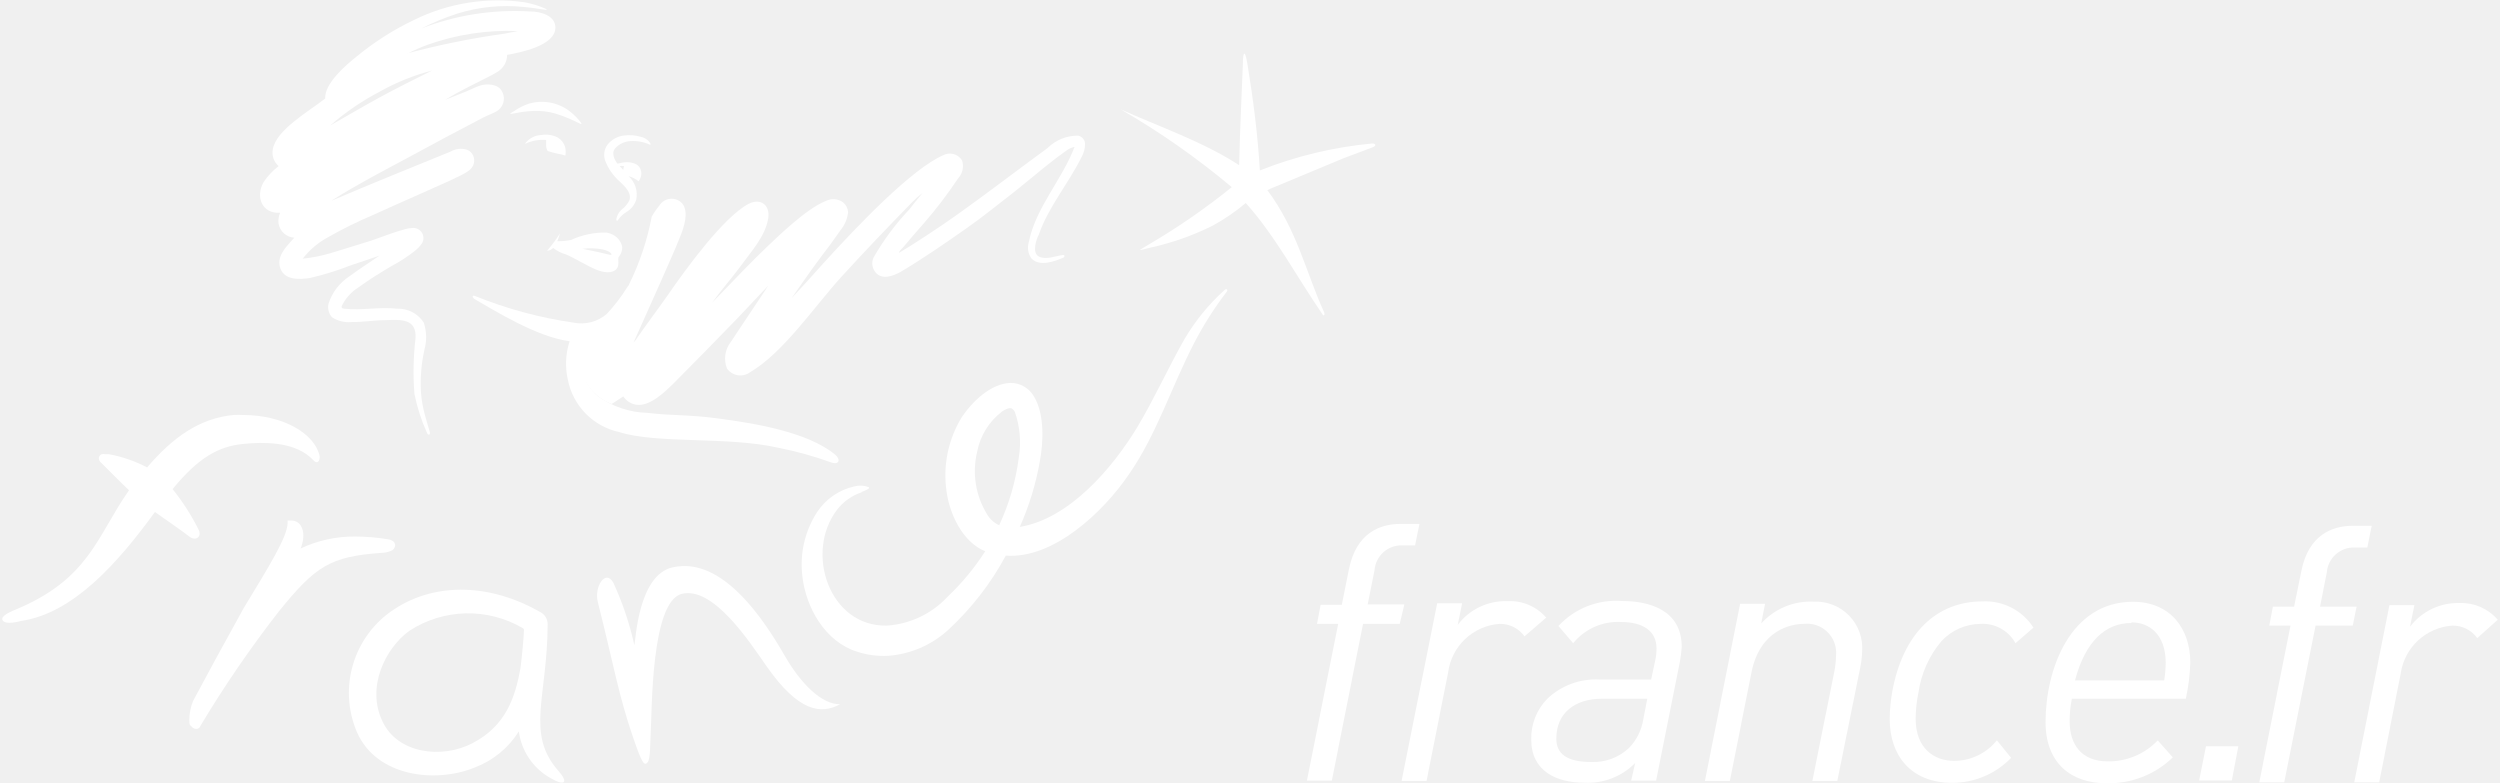
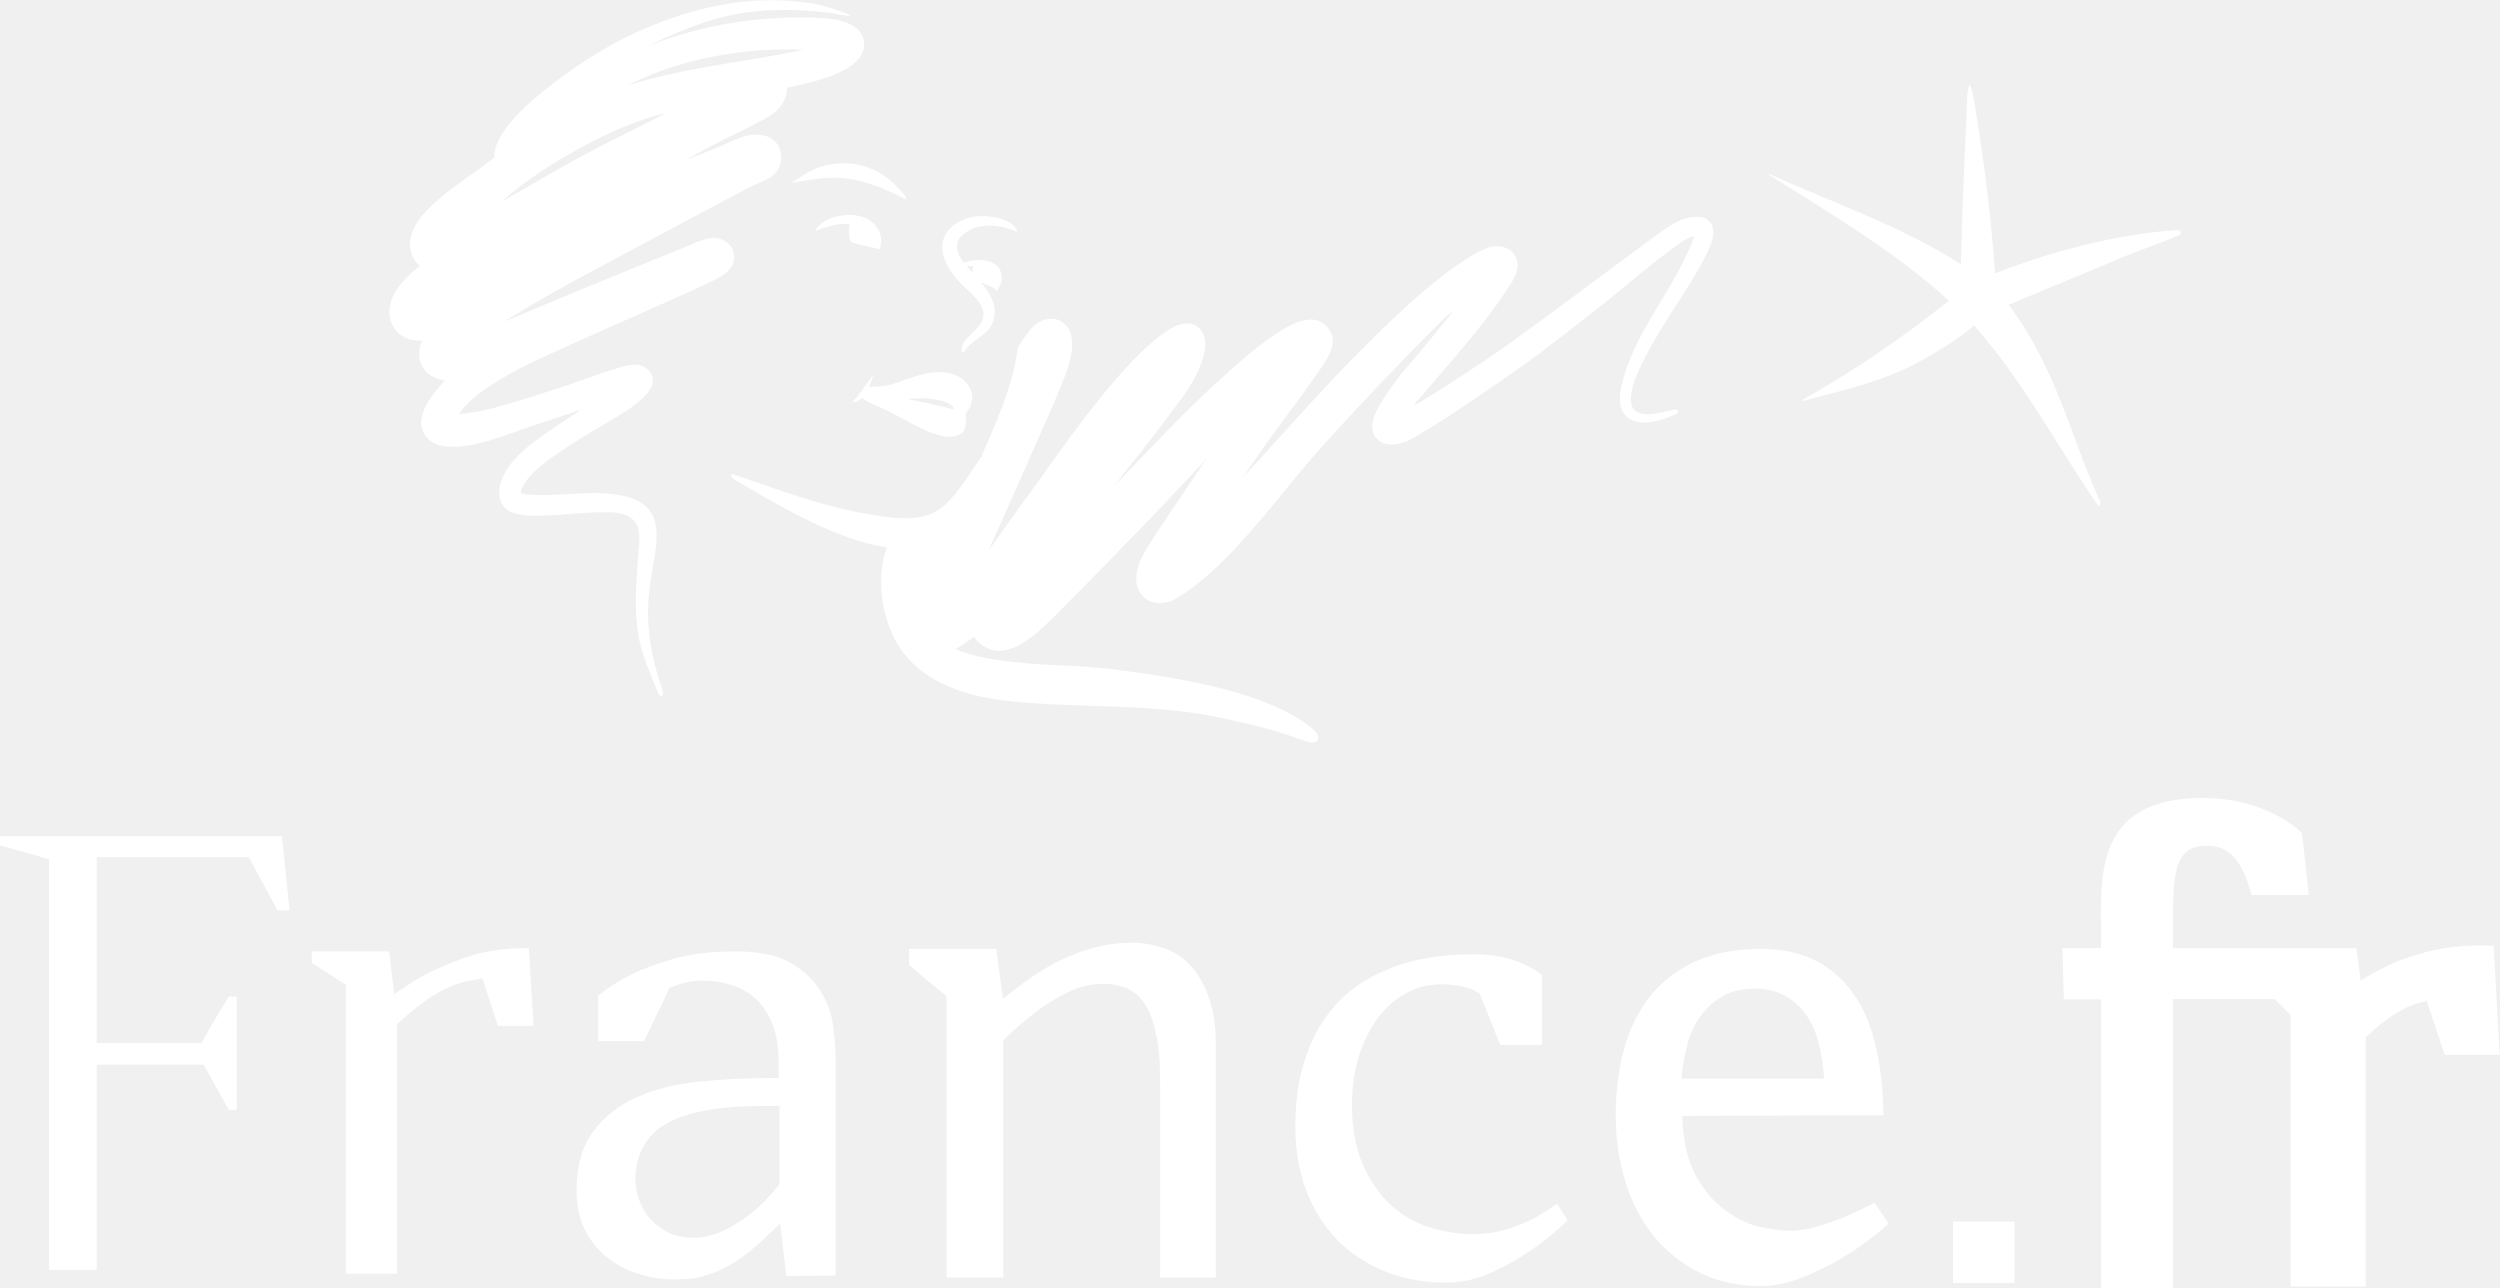
- <svg xmlns="http://www.w3.org/2000/svg" width="7.06cm" height="2.21cm" viewBox="0 0 200 62.72">
-   <defs>
-     <style>.a,.b{fill:#fff;}.a{fill-rule:evenodd;}</style>
-   </defs>
-   <path class="a" d="M91.83,19.63A54.24,54.24,0,0,0,98.54,15a62.48,62.48,0,0,0-8.91-6.24c-.12-.07-.18-.14,0,0,3,1.36,6.67,2.62,9.5,4.48.07-3.13.23-6.18.3-8.13,0-.86.15-1.28.36,0,.46,2.78.84,5.75,1,8.55a32.63,32.63,0,0,1,9-2.16c.31,0,.37.19,0,.32l-2.34.88-5.35,2.23c-.25.1-.49.2-.71.31,2.39,3.19,3.12,6.66,4.53,9.74.12.24,0,.43-.14.17-1.94-2.82-3.79-6.3-6.12-8.88A16.09,16.09,0,0,1,97,18.09,21.61,21.61,0,0,1,92,19.85C90.89,20.13,91,20.14,91.83,19.63Z" />
-   <path class="a" d="M86.49,12.61a2.13,2.13,0,0,0,.29-1.12.7.7,0,0,0-.56-.62,3.44,3.44,0,0,0-2.45,1c-2.43,1.77-4.84,3.63-7.29,5.37-1.27.91-3.73,2.52-4.57,3-.19.06.24-.36.37-.51.53-.63,1.08-1.28,1.62-1.88a35.55,35.55,0,0,0,2.71-3.56,1.44,1.44,0,0,0,.31-1.44,1.15,1.15,0,0,0-1.53-.4c-2.48,1.1-6.67,5.44-9.58,8.65C65,22,64.11,23,63.26,23.9c.54-.77,1.07-1.54,1.62-2.31s1-1.35,1.49-2l.81-1.14A2.71,2.71,0,0,0,67.79,17a1.12,1.12,0,0,0-.4-.78A1.31,1.31,0,0,0,66,16.11c-1.53.59-3.88,2.89-4.54,3.51C60,21,58.62,22.48,57.22,23.92c-.1.1-.39.41-.3.3.72-1,1.5-1.87,2.21-2.83.87-1.21,2-2.41,2.25-3.85.2-1.07-.58-1.71-1.57-1.2-2,1.06-5,5.17-6.51,7.37C52.39,25,51.62,26,50.73,27.3l-.13.14c.76-1.72,1.43-3.18,2.19-4.9.52-1.21,1.09-2.42,1.57-3.65.27-.67.69-1.9.14-2.58a1.15,1.15,0,0,0-1.82.14,6.4,6.4,0,0,0-.63.91,21.05,21.05,0,0,1-1.81,5.42l0,0h0s0,0,0,0,0,0,0,0a3.85,3.85,0,0,1-.24.95c-.54,1.63-1.35,3.52-3.84,3.57a1.07,1.07,0,0,1-.31,0c.13,1.38.5,3.27,1.77,4.35a4.44,4.44,0,0,0,1.21.73c.33-.19.72-.48.94-.61a1.54,1.54,0,0,0,1,.66c1.11.21,2.38-1.07,3-1.67,1.73-1.73,3.44-3.49,5.14-5.24.83-.87,1.66-1.76,2.49-2.64-1,1.51-2,3-3,4.51a2.16,2.16,0,0,0-.32,2.14,1.31,1.31,0,0,0,1.83.32c2.73-1.62,5.13-5.23,7.33-7.65,1.82-2,3.74-4,5.64-5.95a8.26,8.26,0,0,1,.88-.79c-.36.44-.72.87-1.06,1.32a20.16,20.16,0,0,0-2.87,3.86A1.12,1.12,0,0,0,70,21.84c.51.61,1.38.29,2-.05,1.77-1.05,3.58-2.3,5.33-3.53,1.29-.9,2.51-1.91,3.76-2.87l1.42-1.15c.64-.53,1.28-1.06,1.94-1.56l.79-.58a1.73,1.73,0,0,1,.7-.33c-1,2.64-3.11,4.85-3.67,7.64a1.5,1.5,0,0,0,.21,1.3c.65.7,1.89.23,2.58-.07.1-.05.11-.22-.06-.2-.59.07-1.34.41-1.92.12s-.2-1.41,0-1.77C83.84,16.59,85.43,14.74,86.49,12.61Z" />
-   <path class="a" d="M68.9,39.45a4.08,4.08,0,0,0-2,1.41c-2.61,3.42-.62,9.38,4,9.28a7.31,7.31,0,0,0,4.88-2.33,19.55,19.55,0,0,0,3-3.63c-1.82-.73-2.86-3-3.1-4.79a8.91,8.91,0,0,1,1.25-6c.82-1.21,2.3-2.65,3.86-2.7a2.15,2.15,0,0,1,1.91,1.11c.86,1.45.73,3.7.46,5.15a22.33,22.33,0,0,1-1.61,5.28c4-.66,7.45-4.75,9.42-8,1.37-2.29,2.48-4.77,3.79-7.07a16.78,16.78,0,0,1,3.18-3.9c.21-.2.31,0,.19.13a27.45,27.45,0,0,0-2.61,4.11c-1.81,3.48-3,7.33-5.24,10.54-2,2.94-6,6.78-9.85,6.49a22.81,22.81,0,0,1-4.67,6A8,8,0,0,1,71,52.56a6.81,6.81,0,0,1-2.46-.32c-2.59-.79-4.15-3.56-4.42-6.1a7.73,7.73,0,0,1,1.18-5.09,4.84,4.84,0,0,1,3-2.07,1.91,1.91,0,0,1,1.14.06c.1.09,0,.17-.62.41Zm11,2.64a18.29,18.29,0,0,0,1.57-5.42A7.41,7.41,0,0,0,81.15,33s-.15-.25-.3-.28a.35.35,0,0,0-.18,0,1.74,1.74,0,0,0-.54.26,5.29,5.29,0,0,0-2,3.24,6.58,6.58,0,0,0,.8,5A2.14,2.14,0,0,0,79.89,42.09Z" />
-   <path class="b" d="M15.06,58.18a1.2,1.2,0,0,1-.07-.46h0a4.27,4.27,0,0,1,.3-1.54h0l.12-.22h0c.1-.19.25-.45.42-.78h0l1.3-2.41h0c1-1.79,2-3.66,2.2-4h0c2.1-3.47,3.48-5.67,3.54-6.83h0l0-.22.22,0h.06a.88.88,0,0,1,.77.4h0a1.47,1.47,0,0,1,.21.8h0a2.51,2.51,0,0,1-.14.81h0c0,.07-.05.15-.08.23h0A10,10,0,0,1,28.28,43h0a16.28,16.28,0,0,1,2.69.23h0a.82.82,0,0,1,.33.13h0a.43.43,0,0,1,.19.35h0a.52.52,0,0,1-.36.45h0a2.18,2.18,0,0,1-.74.15h0c-4.11.29-5.29,1.06-8.23,4.7h0a91.54,91.54,0,0,0-6.24,9.1,1.56,1.56,0,0,0-.09.17l0,0a.35.35,0,0,1-.3.14h0a.51.51,0,0,1-.43-.3Z" />
-   <path class="b" d="M31.44,48.81a8,8,0,0,0-3,9.9c1.58,3.54,6.28,4.09,9.43,2.8a7.16,7.16,0,0,0,3.53-2.89,5.06,5.06,0,0,0,2.52,3.73c1.19.7,1.47.36.65-.57-2.64-3-.88-5.89-.86-11.75a1.09,1.09,0,0,0-.64-1C39.25,46.84,34.83,46.59,31.44,48.81Zm6.25,10.75c-2.48,1.3-6,.82-7.2-1.71-1.34-2.72.18-5.87,2.13-7.29a8.64,8.64,0,0,1,9.09-.22.17.17,0,0,1,.1.15c0,.47-.16,2.12-.27,3C41.11,55.94,40.34,58.18,37.69,59.56Z" />
-   <path class="b" d="M62.72,52.57c-3.79-6.62-6.85-7.58-9-7.1-2.76.63-2.95,5.86-3.06,6.24a24.81,24.81,0,0,0-1.68-5c-.63-1.14-1.56.32-1.25,1.54,1.28,5.06,1.65,7.43,2.83,10.86.46,1.34.78,2.17,1,2.1.42-.11.33-1.12.41-2.48.11-1.69,0-10.55,2.51-11.14s5.37,3.79,6.75,5.77c2.59,3.72,4.4,3.91,5.92,3.08C65.67,56.47,64,54.79,62.72,52.57Z" />
-   <path class="b" d="M25.44,36.57c-.37-1.79-2.88-3.3-6.11-3.31a7.31,7.31,0,0,0-.81,0c-2.71.27-4.83,1.77-6.91,4.2a10.91,10.91,0,0,0-3.07-1.06l-.3,0a.61.61,0,0,0-.26,0,.35.35,0,0,0-.24.33.5.5,0,0,0,.21.38c.74.72,1.4,1.43,2.21,2.18C7.55,43,7,46.45.89,48.93c-.27.12-1,.44-.88.75.21.47,1.47.09,1.48.09h0c4.19-.61,7.76-4.63,10.75-8.74.93.68,1.88,1.3,2.79,2a.69.69,0,0,0,.39.14h0a.39.39,0,0,0,.29-.12.44.44,0,0,0,.11-.29.7.7,0,0,0-.1-.34,18.15,18.15,0,0,0-2.07-3.22c2.09-2.55,3.69-3.42,5.65-3.62,1.65-.17,3.9-.17,5.31,1,.25.19.43.5.63.46S25.45,36.59,25.44,36.57Z" />
-   <path class="a" d="M43.14.73c-.4-.07-.93-.14-1.33-.17a13.26,13.26,0,0,0-5.34.53,20.07,20.07,0,0,0-2.88,1.19A20.71,20.71,0,0,1,42.33.92c.79,0,2,.31,2,1.29,0,1.46-2.84,2-3.87,2.19a1.59,1.59,0,0,1-.79,1.37L39.27,6C38,6.66,36.72,7.25,35.5,8l1.75-.7c.4-.17.65-.31,1.07-.45s1.45-.18,1.76.53a1.17,1.17,0,0,1-.52,1.57c-.38.21-.67.29-1.05.49q-3,1.56-5.89,3.14c-2.07,1.11-4.14,2.18-6.12,3.43,0,0-.1.07-.07.06,3.16-1.35,6.33-2.63,9.5-3.92A1.66,1.66,0,0,1,37.25,12a.91.91,0,0,1,.57.88c0,.61-.54.9-1,1.14l-1,.48-2.46,1.1c-1.2.54-2.41,1.06-3.6,1.61A34.61,34.61,0,0,0,26.13,19a6.44,6.44,0,0,0-2.05,1.73,12.18,12.18,0,0,0,2.23-.44c1.08-.32,2.16-.67,3.24-1,.89-.3,1.79-.67,2.69-.91a2.39,2.39,0,0,1,.65-.11.81.81,0,0,1,.74,1.24,2.59,2.59,0,0,1-.53.57,12,12,0,0,1-1.88,1.23c-.91.54-1.81,1.09-2.67,1.72a3.64,3.64,0,0,0-1.35,1.51c0,.13,0,.17.19.2,1.41.16,2.83-.16,4.25,0a2.44,2.44,0,0,1,2.14,1.11A3.69,3.69,0,0,1,33.84,28a12.39,12.39,0,0,0-.28,3.49,9.67,9.67,0,0,0,.27,1.61c.13.5.28,1,.43,1.5.08.26-.13.34-.23.07a14.55,14.55,0,0,1-1-3.11,22.73,22.73,0,0,1,.09-4.44c.11-1.6-1.19-1.51-2.41-1.46-.89,0-1.78.16-2.7.15a2.46,2.46,0,0,1-1.58-.38,1.2,1.2,0,0,1-.28-1.1,4.14,4.14,0,0,1,1.71-2.21c.76-.57,1.58-1.08,2.37-1.63l-2.34.79a23.71,23.71,0,0,1-3.23,1c-.87.13-2,.18-2.36-.74s.39-1.69.85-2.21l.26-.28a1.36,1.36,0,0,1-1.27-1.15,1.67,1.67,0,0,1,.13-.85c-1.44.1-2-1.26-1.33-2.45a5.49,5.49,0,0,1,1.21-1.29,1.41,1.41,0,0,1-.47-1.33c.26-1.56,2.81-3,4.2-4.08-.07-1.2,1.66-2.69,2.52-3.37A22.43,22.43,0,0,1,33,1.6,15.19,15.19,0,0,1,41.84.18a7.91,7.91,0,0,1,1.29.35c.61.23.75.33,0,.2ZM34.45,5.65a17.6,17.6,0,0,0-4.17,1.68,20.4,20.4,0,0,0-4,2.73c1.32-.75,2.62-1.52,3.94-2.24S33,6.37,34.45,5.65Zm-2-1.37A64.31,64.31,0,0,1,40.24,2.7l1.08-.21a19.22,19.22,0,0,0-7.21,1.09A15.35,15.35,0,0,0,32.5,4.28Z" />
-   <path class="a" d="M37.88,23.72a34,34,0,0,0,7.92,2.14,3.13,3.13,0,0,0,2.65-.7A13.82,13.82,0,0,0,50.1,23c.16-.22.22-.23.24-.13a3.85,3.85,0,0,1-.24.95c-.54,1.63-1.35,3.52-3.84,3.57a1.07,1.07,0,0,1-.31,0c.13,1.38.5,3.27,1.77,4.35a7.11,7.11,0,0,0,4,1.35c2,.24,3.19.12,5.59.44,2.85.38,7.21,1.06,9.43,2.9.48.39.34.86-.31.63a29.11,29.11,0,0,0-4.26-1.18c-4.09-.92-9.64-.28-12.76-1.26a5.34,5.34,0,0,1-4.08-4.18,5.79,5.79,0,0,1,.14-3.09c-2.62-.34-6-2.45-7.65-3.4C37.68,23.83,37.62,23.63,37.88,23.72Z" />
-   <path class="a" d="M44.59,19.33a4.6,4.6,0,0,0,1-.1,6.41,6.41,0,0,1,2.85-.59c1,.2,1.3,1,1.24,1.34a1.27,1.27,0,0,1-.28.62c-.09.12.08.62-.14.92s-.74.42-1.5.15-1.89-1-2.61-1.29a2.79,2.79,0,0,1-1-.51.69.69,0,0,1-.43.22c-.08,0-.07,0,0-.06a11.48,11.48,0,0,0,.95-1.28c.08-.09,0,0,0,.05a4.54,4.54,0,0,1-.19.53Zm1.91.61c.71.14,1.91.4,2.19.48s.16-.27-.57-.43A5.24,5.24,0,0,0,46.5,19.94Z" />
-   <path class="b" d="M40.85,9,41,8.92a4.74,4.74,0,0,1,1.23-.62,3.69,3.69,0,0,1,3,.44,4.92,4.92,0,0,1,1,.9s.36.41.09.28a13.3,13.3,0,0,0-1.57-.68,5.49,5.49,0,0,0-1.73-.35,8.23,8.23,0,0,0-1.79.16l-.4.07C40.66,9.15,40.67,9.15,40.85,9Z" />
-   <path class="b" d="M45.13,12.47a4.06,4.06,0,0,0-.65-.16,6.89,6.89,0,0,1-.77-.21.88.88,0,0,1-.12-.53c0-.1,0-.26,0-.35a3.18,3.18,0,0,0-1.64.29c-.08,0-.09,0-.05,0a1.7,1.7,0,0,1,1.3-.69,2.15,2.15,0,0,1,1.32.2,1.35,1.35,0,0,1,.59.76A1.67,1.67,0,0,1,45.13,12.47Z" />
-   <path class="a" d="M51,14.53a2.24,2.24,0,0,0-.8-.41A2,2,0,0,1,50.81,16a1.74,1.74,0,0,1-.8,1,2.21,2.21,0,0,0-.66.63c-.06.11-.14.08-.14-.05a1.38,1.38,0,0,1,.55-.88,2.07,2.07,0,0,0,.5-.64c.2-.6-.34-1.1-.77-1.51a2.42,2.42,0,0,1-.28-.27A4,4,0,0,1,48.37,13a1.39,1.39,0,0,1,.14-1.41,2,2,0,0,1,1.32-.73,3.27,3.27,0,0,1,1.36.11,1.15,1.15,0,0,1,.76.54c0,.11,0,.12-.06.08a3.25,3.25,0,0,0-1.58-.28,1.78,1.78,0,0,0-1.19.58.65.65,0,0,0-.15.44,1.29,1.29,0,0,0,.19.57,1.07,1.07,0,0,0,.15.22h0l.31-.07A1.8,1.8,0,0,1,50,13a1.73,1.73,0,0,1,.71.12.8.8,0,0,1,.42.39,1,1,0,0,1,.08.53A1.19,1.19,0,0,1,51,14.53Zm-1.52-1.22.29.31a1.7,1.7,0,0,1,.06-.31A1.36,1.36,0,0,0,49.46,13.31Z" />
-   <path class="b" d="M113.23,43.71h-1a2.16,2.16,0,0,0-2.25,2l-.55,2.73h2.94L112,50h-2.94l-2.5,12.56h-2L107.07,50h-1.7l.29-1.53h1.7l.57-2.85c.58-2.88,2.45-3.63,4.12-3.63h1.53Z" />
-   <path class="b" d="M122,51a2.4,2.4,0,0,0-2-1,4.48,4.48,0,0,0-4.12,3.89l-1.73,8.7h-2L115,48.35h2l-.35,1.73a4.79,4.79,0,0,1,4-1.9,3.84,3.84,0,0,1,3.09,1.32Z" />
-   <path class="b" d="M134.46,53l-1.91,9.56h-2l.32-1.41a5.31,5.31,0,0,1-4.07,1.58c-2.24,0-4.26-.92-4.26-3.46A4.51,4.51,0,0,1,123.83,56,5.63,5.63,0,0,1,128,54.46h4.15l.32-1.5a4.43,4.43,0,0,0,.11-1c0-1.39-1.09-2.11-2.85-2.11a4.62,4.62,0,0,0-3.83,1.7l-1.18-1.38a6.28,6.28,0,0,1,5.13-2c2,0,4.75.63,4.75,3.68A10.22,10.22,0,0,1,134.46,53Zm-6.25,3c-2.16,0-3.66,1.13-3.66,3.2,0,1.21.83,1.87,2.82,1.87a4.14,4.14,0,0,0,3-1.12,4.23,4.23,0,0,0,1.15-2.3l.32-1.65Z" />
-   <path class="b" d="M148.89,53.59l-1.82,9h-2l1.76-8.76a7.33,7.33,0,0,0,.14-1.32A2.33,2.33,0,0,0,144.39,50c-1,0-3.51.46-4.2,3.89l-1.73,8.7h-2l2.82-14.2h2l-.31,1.58a5.31,5.31,0,0,1,4.2-1.75,3.72,3.72,0,0,1,3.89,4A7.56,7.56,0,0,1,148.89,53.59Z" />
-   <path class="b" d="M161.35,51.55A3,3,0,0,0,158.56,50a4.32,4.32,0,0,0-3.14,1.38,8.15,8.15,0,0,0-1.84,4.09,10.38,10.38,0,0,0-.23,2.14c0,2.39,1.5,3.37,3.08,3.37a4.39,4.39,0,0,0,3.43-1.65L161,60.74a6.55,6.55,0,0,1-4.73,2c-3.34,0-5-2.24-5-5.1a13.07,13.07,0,0,1,.2-2.19c.86-4.72,3.57-7.25,7.23-7.25a4.58,4.58,0,0,1,4.09,2.1Z" />
-   <path class="b" d="M175,56h-9.13a8.91,8.91,0,0,0-.18,1.79c0,1.87.93,3.23,3.06,3.23a5.42,5.42,0,0,0,4-1.68l1.21,1.36a7.36,7.36,0,0,1-5.36,2.07c-2.79,0-4.84-1.61-4.84-4.89,0-4.27,2-9.65,7-9.65,3,0,4.6,2.16,4.6,4.86A15.3,15.3,0,0,1,175,56Zm-4.35-6.07c-2.08,0-3.69,1.44-4.53,4.6h7.15a10,10,0,0,0,.12-1.44C173.37,50.85,172.1,49.88,170.63,49.88Z" />
-   <path class="b" d="M178.69,62.55h-2.62l.55-2.74h2.59Z" />
-   <path class="b" d="M189.55,43.88h-1a2.17,2.17,0,0,0-2.25,2l-.54,2.74h2.93l-.31,1.52H185.4l-2.51,12.56h-2l2.5-12.56h-1.7l.29-1.52h1.7l.58-2.85c.57-2.88,2.45-3.63,4.12-3.63h1.52Z" />
-   <path class="b" d="M198.36,51.14a2.41,2.41,0,0,0-2-1A4.5,4.5,0,0,0,192.22,54l-1.72,8.7h-2l2.82-14.2h2l-.35,1.73a4.82,4.82,0,0,1,4-1.9A3.83,3.83,0,0,1,200,49.67Z" />
+ <svg xmlns="http://www.w3.org/2000/svg" version="1.1" id="Layer_1" x="0px" y="0px" viewBox="0 0 785.7 404.7" style="enable-background:new 0 0 785.7 404.7;" xml:space="preserve">
+   <style type="text/css">
+ 	.st0{fill:#FFFFFF;}
+ </style>
+   <g>
+     <path class="st0" d="M231,396.6c2.9-1.8,6.1-4.4,9.5-7.6l4.7-4.5l1.9,16.5l15.5-0.1v-69.2c0-2.4-0.3-5.6-0.8-9.5   c-0.5-3.6-1.8-7.2-3.9-10.7c-2-3.4-5.1-6.3-9.3-8.8c-4.1-2.5-10.1-3.7-17.7-3.7c-7.2,0-13.7,0.8-19.1,2.3   c-5.5,1.6-10.1,3.3-13.8,5.2c-3.8,1.9-7.2,4.1-10,6.4v14.3h14.4l8.1-16.8l3.2-1.1c0.8-0.3,1.8-0.6,3-0.8c1.1-0.2,2.5-0.3,4-0.3   c3,0,5.9,0.4,8.7,1.2c3,0.9,5.6,2.3,7.9,4.3c2.3,2,4.1,4.8,5.5,8.2c1.3,3.3,1.9,7.5,1.9,12.4v4.5h-3.2c-7.3,0-14.8,0.4-22.2,1.2   c-7.2,0.7-13.8,2.4-19.5,5c-5.5,2.5-10.1,6.1-13.5,10.8c-3.4,4.6-5.1,10.8-5.1,18.5c0,4.4,0.8,8.3,2.4,11.7   c1.6,3.4,3.8,6.3,6.5,8.6c2.8,2.4,6.1,4.2,9.8,5.5c3.7,1.3,7.8,2,12.1,2c1.2,0,2.8-0.1,4.7-0.2c1.7-0.1,3.7-0.6,6-1.4   C225.4,399.8,228.1,398.4,231,396.6 M209.9,387.3c-2.1-1.1-4-2.5-5.5-4.2c-1.6-1.7-2.7-3.7-3.5-5.9c-0.8-2.1-1.2-4.3-1.2-6.4   c0-8.7,4-15.1,11.5-18.6c6.9-3.2,16.9-4.8,30.6-4.6l3.2,0v24.5l-0.7,0.9c-2.4,3-5,5.7-7.8,8c-2.5,2-5.2,3.8-8.3,5.4   c-3.3,1.7-6.9,2.6-10.7,2.6C214.7,389,212.1,388.4,209.9,387.3" />
+     <path class="st0" d="M87.2,286.1H91l-2.4-23.3H0v2.9l15.4,4.3v129.1h15v-64.5H64l7.9,14.2h2.5v-35.6h-2.5c-0.8,1.4-1.8,3-2.8,4.6   c-1.6,2.7-3.1,5.1-4.3,7.4l-1.5,2.6H30.4v-58.4h47.8L87.2,286.1z" />
+     <path class="st0" d="M139.6,311c2.7-1.4,5.6-2.4,8.6-2.9l3.4-0.6l4.9,14.9h11.2l-1.5-24.4c-7.3-0.1-14.1,0.9-19.9,2.9   c-6.9,2.5-12.6,5.1-16.9,7.9l-5.5,3.6l-1.6-13.4H98v3.6l10.7,6.9v90.8h16.1v-78.4l1.3-1.2c2.1-1.9,4.3-3.8,6.6-5.4   C134.7,313.7,137,312.3,139.6,311" />
+     <path class="st0" d="M364.6,340.2l0,61.3h17.5l0-73.1c0-5.8-0.7-10.8-2.2-14.9c-1.4-4.1-3.3-7.4-5.6-9.9c-2.3-2.5-5-4.3-8.2-5.5   c-7.8-2.9-17.7-2.3-28,1.6c-6.1,2.3-12.2,5.9-18.4,10.7l-4.5,3.5l-2.1-15.7h-27.4v5c1.3,1.2,2.8,2.5,4.5,3.9   c2.2,1.8,4.3,3.5,6.2,5.1l1.1,1v88.3h17.8V327l1-1c3-2.9,6.2-5.6,9.5-8.2c2.9-2.1,6.1-4.1,9.5-5.8c6.2-3.1,13-3.6,18.3-1.6   c2.5,0.9,4.5,2.6,6.2,5.1c1.5,2.3,2.7,5.4,3.5,9.5C364.3,328.9,364.6,334,364.6,340.2" />
+     <path class="st0" d="M492.7,383.5l-3.4-5.2c-1.8,1.4-3.8,2.6-5.8,3.8c-2.5,1.5-5.6,2.8-9.1,4c-7.9,2.6-16.6,2.2-24.9-0.3   c-4.6-1.4-8.8-3.8-12.4-7.1c-3.6-3.3-6.5-7.6-8.8-12.7c-2.2-5.1-3.4-11.5-3.4-18.9c0-5.7,0.8-11,2.3-15.6c1.5-4.6,3.6-8.6,6-11.8   c2.5-3.3,5.6-5.9,9-7.7c5.3-2.8,10.3-3.1,16.2-2.2c2.3,0.4,4.2,1,5.7,1.9l0.9,0.5l6.5,16.2h13.1v-22c-1.3-1-2.6-1.9-4.1-2.6   c-2-1-4-1.8-6-2.4c-2-0.6-4-1-5.9-1.2c-2-0.2-3.7-0.3-5.2-0.3c-9.7,0-18.3,1.3-25.4,4c-7,2.6-12.9,6.3-17.4,11   c-4.5,4.7-7.9,10.5-10.1,17c-1.2,3.5-3.4,10-3.4,22.4c0,7.2,1.2,13.9,3.4,19.8c2.3,6,5.5,11.1,9.6,15.4c4.1,4.3,9.2,7.6,15,10   c5.8,2.4,12.3,3.6,19.3,3.6c5,0,9.8-1.1,14.4-3.2c4.8-2.2,9.2-4.7,13-7.4C485.7,389.8,489.3,386.8,492.7,383.5" />
+     <path class="st0" d="M575.3,397.4c3.7-2,7.4-4.3,10.8-6.8c2.8-2.1,5.3-4.1,7.5-6.1l-4.5-6.5c-2.7,1.4-5.4,2.7-8,3.9   c-2.8,1.2-5.9,2.3-9.1,3.3c-3.4,1.1-6.7,1.6-9.9,1.6c-2.6,0-5.7-0.5-9.3-1.3c-3.7-0.9-7.3-2.7-10.7-5.2c-3.4-2.5-6.4-6-8.9-10.4   c-2.5-4.4-4-10.1-4.4-17l-0.1-2.2l63.2-0.2c-0.2-17.7-3.7-31-10.3-39.4c-6.8-8.7-16-12.9-28.2-12.9c-7.7,0-14.5,1.3-20.2,3.8   c-5.7,2.5-10.4,6.1-14.2,10.6c-3.7,4.5-6.6,10.1-8.4,16.5c-1.9,6.5-2.8,13.8-2.8,21.5c0,7.6,1.1,14.8,3.2,21.4   c2.1,6.5,5.2,12.2,9.1,16.9c3.9,4.7,8.7,8.4,14.3,11.2c5.6,2.7,12,4.1,19,4.1c3.2,0,6.7-0.6,10.5-1.8   C567.7,401.1,571.5,399.4,575.3,397.4 M528.7,336.7c0.3-2.8,0.9-5.7,1.7-8.8c0.8-3.1,2.2-6,4-8.5c1.8-2.5,4.1-4.6,6.8-6.2   c2.8-1.7,6.3-2.5,10.4-2.5c3.6,0,6.8,0.8,9.5,2.3c2.6,1.5,4.8,3.5,6.5,5.9c1.7,2.4,3,5.2,3.8,8.4c0.8,3.1,1.4,6.2,1.7,9.5l0.2,2.2   h-2.2h-42.6L528.7,336.7z" />
+     <path class="st0" d="M783.7,297.3c-18.4-1.3-33,5.2-41.8,10.9l-1.3-10.2h-57.7v-4.8c0-18.2,0-27.4,10.7-27.4   c5.2,0,10.7,2.3,14,15.5h18l-2.1-19.4c0,0-10.2-11.1-31.4-11.1c-32.2,0-32,22.6-31.8,39.7v7.5h-12.1l0.4,16.1h11.7v90.7h22.6V314   h32l5,5v85.3h23.6v-78.2c0,0,9.4-10,19.2-11.5l5.6,16.9h17.3L783.7,297.3z" />
+     <rect x="613.8" y="383.9" class="st0" width="19.3" height="19.3" />
+     <path class="st0" d="M570.3,123.5c14.8-8.6,28.8-18.3,42.2-29c-16.2-14.9-38.3-28.1-56.1-39.3c-0.7-0.4-1.1-0.8,0.1-0.3   c18.8,8.5,41.9,16.5,59.8,28.2c0.4-19.7,1.4-38.9,1.9-51.2c0.2-5.4,0.9-8.1,2.3,0.2c2.9,17.5,5.3,36.2,6.5,53.8   c18.1-7,37.4-12.1,56.8-13.6c1.9-0.2,2.3,1.2,0.3,2l-14.7,5.6l-33.6,14c-1.6,0.7-3.1,1.3-4.5,1.9c15.1,20.1,19.6,41.9,28.5,61.3   c0.7,1.5,0.2,2.7-0.9,1.1c-12.2-17.8-23.9-39.7-38.5-55.9c-4.5,3.8-9.4,7.1-17.3,11.4c-10,5.5-21,8.3-31.9,11.1   C564.3,126.6,564.9,126.6,570.3,123.5" />
+     <path class="st0" d="M536.6,79.3c0.9-1.9,2.1-4.7,1.8-7.1c-0.2-1.9-1.6-3.6-3.5-3.9c-5.9-1-11,3.2-15.4,6.4   c-15.3,11.2-30.5,22.8-45.9,33.8c-8,5.7-23.5,15.8-28.7,18.7c-1.2,0.4,1.5-2.3,2.3-3.2c3.3-4,6.8-8,10.1-11.8   c6.3-7.5,11.9-14.3,17.1-22.4c1.8-2.7,3.5-5.7,1.9-9.1c-1.7-3.5-6.1-4-9.6-2.5c-15.6,6.9-42,34.2-60.2,54.4   c-5.3,5.9-10.7,11.8-16.1,17.7c3.4-4.8,6.7-9.7,10.2-14.5c3.1-4.3,6.3-8.5,9.4-12.8c1.9-2.6,3.3-4.6,5.1-7.2   c1.8-2.6,3.7-5.6,3.8-8.9c0-1.8-1.2-3.7-2.5-4.9c-2.1-1.9-5.2-2-8.7-0.7c-9.6,3.7-24.4,18.2-28.6,22c-9.2,8.6-17.9,18-26.7,27.1   c-0.6,0.6-2.4,2.6-1.9,1.9c4.5-6,9.4-11.7,13.9-17.8c5.5-7.6,12.5-15.1,14.2-24.2c1.3-6.7-3.6-10.8-9.8-7.5   c-12.7,6.7-31.1,32.5-41,46.4c-5.7,8-10.6,14.5-16.2,22.6c-0.3,0.3-0.5,0.6-0.8,0.9c4.8-10.8,9-20,13.7-30.8   c3.3-7.6,6.9-15.2,9.9-23c1.7-4.2,4.3-12,0.9-16.3c-3.2-4-8.5-2.6-11.4,0.9c-1.5,1.8-2.8,3.7-4,5.7c-1.5,12.1-7.3,24.7-11.4,34.1   c0.1-0.1,0.3-0.1,0.3-0.1h0c0,0,0.1,0,0.1,0c0,0,0,0,0,0c0,0,0,0.1,0.1,0.1c0,0,0,0.1,0.1,0.2c0.2,0.8-0.9,4.3-1.5,6   c-3.4,10.2-8.5,22.1-24.1,22.5c-1.1,0-0.9,0.1-2,0c0.8,8.7,3.1,20.6,11.2,27.4c2.3,2,4.9,3.4,7.6,4.6c2.1-1.2,4.5-3,5.9-3.8   c0.9,1.6,3.5,3.7,6.2,4.2c7,1.3,15-6.7,18.8-10.5c10.9-10.9,21.6-21.9,32.3-33c5.2-5.5,10.4-11.1,15.6-16.6   c-6.3,9.5-12.9,18.8-18.9,28.4c-2.3,3.7-4.5,9.2-2,13.4c2.5,4.2,7.7,4.2,11.5,2c17.1-10.2,32.3-32.9,46.1-48.1   c11.4-12.6,23.5-25.4,35.5-37.4c1.8-1.9,3.5-3.4,5.5-4.9c-2.2,2.7-4.5,5.5-6.7,8.3c-6.1,7.6-13.8,15.2-18,24.3   c-1,2.2-1.4,5.3,0.4,7.3c3.2,3.8,8.7,1.8,12.3-0.3c11.1-6.6,22.5-14.5,33.5-22.2c8.1-5.7,15.8-12,23.7-18.1c3-2.3,6-4.8,8.9-7.2   c4.1-3.3,8-6.7,12.2-9.8c1.6-1.2,3.3-2.4,4.9-3.6c1.2-0.8,2.9-2,4.5-2.1c-6,16.6-19.6,30.5-23.1,48c-0.5,2.6-0.6,6,1.4,8.2   c4,4.4,11.9,1.5,16.2-0.5c0.6-0.3,0.6-1.4-0.4-1.3c-3.7,0.5-8.5,2.6-12.1,0.8c-3.7-1.9-1.2-8.9-0.3-11.1   C520,104.3,530,92.7,536.6,79.3" />
+     <path class="st0" d="M264,4.6c-2.5-0.5-5.9-0.9-8.4-1.1c-11.3-0.9-22.6-0.3-33.5,3.3c-6.2,2-12.2,4.6-18.1,7.5   c17.4-6.8,36.3-9.7,55-8.6c4.9,0.3,12.5,2,12.6,8.1c0.1,9.2-17.9,12.3-24.3,13.8c0.2,3.3-2,6.7-5,8.6c-0.8,0.5-1.7,1-2.6,1.5   c-7.9,4.2-16.1,7.8-23.7,12.4c3.7-1.4,7.4-2.9,11-4.4c2.5-1.1,4.1-2,6.7-2.8c3.3-1,9.1-1.1,11.1,3.3c1.7,3.9,0.4,7.9-3.3,9.9   c-2.4,1.3-4.2,1.8-6.6,3.1c-12.4,6.5-24.7,13.1-37,19.7c-13,7-26,13.7-38.5,21.6c-0.1,0.1-0.6,0.4-0.4,0.4   c19.9-8.5,39.8-16.5,59.8-24.7c2.8-1.1,5.4-2.1,8.3-0.8c2.1,0.9,3.6,2.7,3.6,5.5c0,3.8-3.4,5.7-6.4,7.2c-2.1,1-4.2,2-6.3,3   c-5.1,2.3-10.3,4.6-15.5,6.9c-7.6,3.4-15.2,6.7-22.7,10.1c-7.7,3.5-15.4,6.8-22.7,11.2c-4.7,2.9-9.8,6.2-12.9,10.9   c4.2-0.4,9.3-1.4,14-2.8c6.8-2,13.6-4.2,20.4-6.4c5.6-1.9,11.3-4.2,16.9-5.7c1.3-0.4,2.7-0.7,4.1-0.7c4.1,0,7.1,4,4.7,7.8   c-0.9,1.4-2,2.5-3.3,3.6c-3.6,3.1-7.5,5.2-11.9,7.8c-5.7,3.4-11.4,6.8-16.8,10.8c-3.2,2.4-7.1,5.6-8.5,9.5   c-0.3,0.8-0.1,1.1,1.2,1.2c8.9,1,17.8-1,26.7-0.1c5.2,0.5,11.1,1.9,13.5,7c1.7,3.6,1.2,8.7,0.4,13.5c-1.4,7.7-2.4,14.1-1.7,22   c0.3,3.4,0.8,6.8,1.6,10.1c0.8,3.2,1.8,6.3,2.8,9.5c0.5,1.6-0.8,2.1-1.5,0.5c-2.5-6.4-5.5-12.7-6.4-19.6   c-1.3-9.2-0.1-18.6,0.5-27.9c0.7-10.1-7.5-9.5-15.2-9.2c-5.6,0.2-11.2,1-17,1c-2.9,0-7.8-0.2-9.9-2.4c-1.9-1.9-2.2-4.4-1.7-6.9   c1.2-5.8,6.3-10.6,10.7-13.9c4.8-3.6,9.9-6.8,14.9-10.2c-4.9,1.6-9.8,3.3-14.7,4.9c-6.6,2.2-14.2,5.3-20.3,6.3   c-5.5,0.9-12.7,1.2-14.9-4.6c-1.8-4.9,2.5-10.6,5.4-13.9c0.6-0.6,1.1-1.2,1.6-1.8c-3.9-0.6-7.4-2.9-8-7.2c-0.2-1.8,0.1-3.7,0.9-5.4   c-9.1,0.6-12.9-8-8.4-15.4c1.9-3.1,4.9-5.8,7.6-8.1c-2.3-2-3.5-5.1-2.9-8.4c1.6-9.8,17.7-18.7,26.4-25.6   c-0.5-7.5,10.4-16.9,15.8-21.2c9-7.1,18.5-13.5,28.9-18.2c17.8-8,36.5-12.2,55.8-8.9c2.6,0.5,5.7,1.4,8.1,2.3   C267.8,4.8,268.7,5.4,264,4.6 M209.4,35.5c-8.1,1.8-18.2,6.2-26.3,10.6c-8.9,4.9-17.9,10.4-25.3,17.2c8.3-4.7,16.4-9.6,24.8-14.1   C191.4,44.5,200.5,40.1,209.4,35.5 M197.1,26.9c15.7-5,32.4-6.9,48.6-9.9c2.3-0.4,4.6-0.9,6.8-1.4c-15.3-0.5-31,1.6-45.4,6.9   C203.8,23.8,200.4,25.3,197.1,26.9" />
+     <path class="st0" d="M230.9,149.2c16.3,5.7,32.5,11.7,49.8,13.5c6.1,0.6,12,0.1,16.7-4.4c4.1-4,7.2-9.2,10.4-13.9   c1-1.4,1.4-1.4,1.5-0.8c0.2,0.8-0.9,4.3-1.5,6c-3.4,10.2-8.5,22.1-24.1,22.5c-1.1,0-0.9,0.1-2,0c0.8,8.7,3.1,20.6,11.2,27.4   c7,5.9,16.1,7.5,25.1,8.5c12.8,1.5,20.1,0.7,35.2,2.8c17.9,2.4,45.3,6.7,59.3,18.2c3,2.5,2.1,5.4-2,4c-11-4-16.4-5.1-26.8-7.4   c-25.7-5.8-60.6-1.8-80.2-7.9c-13.6-4.3-22.4-11.8-25.7-26.3c-1.3-6.8-1.3-13,0.9-19.4c-16.5-2.2-37.8-15.4-48.1-21.4   C229.7,149.9,229.3,148.6,230.9,149.2" />
+     <path class="st0" d="M273.2,121.6c1.5-0.2,3.6,0.1,6.6-0.7c4.7-1.2,11.4-4.9,17.9-3.7c6.6,1.2,8.2,6,7.8,8.4   c-0.4,2.3-1.2,3.3-1.8,4c-0.6,0.7,0.5,3.8-0.8,5.8c-1.4,1.9-4.7,2.6-9.5,0.9c-4.8-1.7-11.9-6.2-16.4-8.1c-2.7-1.1-5-2.1-6-3.2   c-0.7,0.7-1.7,1.3-2.7,1.4c-0.5,0.1-0.4,0-0.1-0.4c2-2.1,4.3-5.5,6-8c0.4-0.6,0.2,0,0.1,0.3C274.1,118.9,273.7,120.3,273.2,121.6    M285.2,125.4c4.5,0.9,12,2.5,13.7,3.1c1.6,0.5,1-1.7-3.6-2.7C290.8,124.8,289.3,125.2,285.2,125.4" />
+     <path class="st0" d="M249.6,56.9c0.4-0.2,0.8-0.5,1.2-0.8c2.4-1.5,4.9-3.1,7.7-3.9c3.3-0.9,6.6-1.1,9.8-0.7   c3.2,0.5,6.3,1.6,9.2,3.5c2.4,1.5,4.3,3.6,6.2,5.6c0.2,0.3,2.2,2.6,0.5,1.8c-3.3-1.6-6.5-3.2-9.9-4.3c-3.4-1.2-7-2.1-10.9-2.2   c-3.8-0.2-7.5,0.4-11.3,1c-0.8,0.1-1.7,0.3-2.5,0.4C248.4,57.5,248.5,57.6,249.6,56.9" />
+     <path class="st0" d="M276.5,78.4c-0.8-0.3-2.4-0.7-4.1-1c-1.7-0.4-3.6-0.8-4.8-1.3c-0.7-1.1-0.8-2.2-0.8-3.3c0-0.7,0.1-1.7,0.3-2.2   c-3.1-0.9-8.3,1-10.3,1.8c-0.5,0.2-0.5,0.1-0.3-0.3c1.7-2.8,5.2-4,8.2-4.4c3.1-0.4,6.3,0.1,8.3,1.3c1.9,1.2,3.4,3.3,3.7,4.8   C277.1,75.3,276.9,77,276.5,78.4" />
+     <path class="st0" d="M313.3,91.4c-1-1.1-3.2-2-5-2.6c2.9,3.4,5.2,7.1,4,11.6c-0.7,2.9-2.9,4.5-5,6c-1.6,1.2-3.2,2.3-4.2,4   c-0.4,0.6-0.9,0.5-0.9-0.3c0-2.1,1.7-3.9,3.5-5.6c1.3-1.3,2.6-2.6,3.1-4c1.3-3.8-2.1-6.9-4.8-9.5c-0.7-0.6-1.3-1.2-1.8-1.7   c-2-2.1-4.2-4.8-5.3-7.7c-1.1-2.9-1.2-6,0.9-8.9c2-2.6,5-4,8.3-4.6c2.9-0.4,5.9-0.1,8.6,0.7c2,0.6,3.8,1.5,4.8,3.4   c0.3,0.7,0.2,0.7-0.3,0.5c-3-1.3-6.6-2.1-10-1.7c-2.8,0.3-5.5,1.4-7.5,3.7c-0.7,0.8-1,1.8-0.9,2.8c0,1.2,0.5,2.5,1.1,3.6   c0.3,0.5,0.6,0.9,1,1.4c0.5-0.1,1.3-0.3,2-0.5c0.8-0.2,1.6-0.3,2.3-0.3c1.7,0,3.2,0.2,4.5,0.8c1.2,0.5,2.1,1.3,2.6,2.4   c0.5,1,0.6,2.2,0.5,3.3C314.5,89.3,313.9,90.5,313.3,91.4 M303.8,83.7c0.4,0.5,1.4,1.5,1.8,1.9c0-0.6,0.1-1.3,0.3-1.9   C305.4,83.7,304.4,83.6,303.8,83.7" />
+   </g>
</svg>
